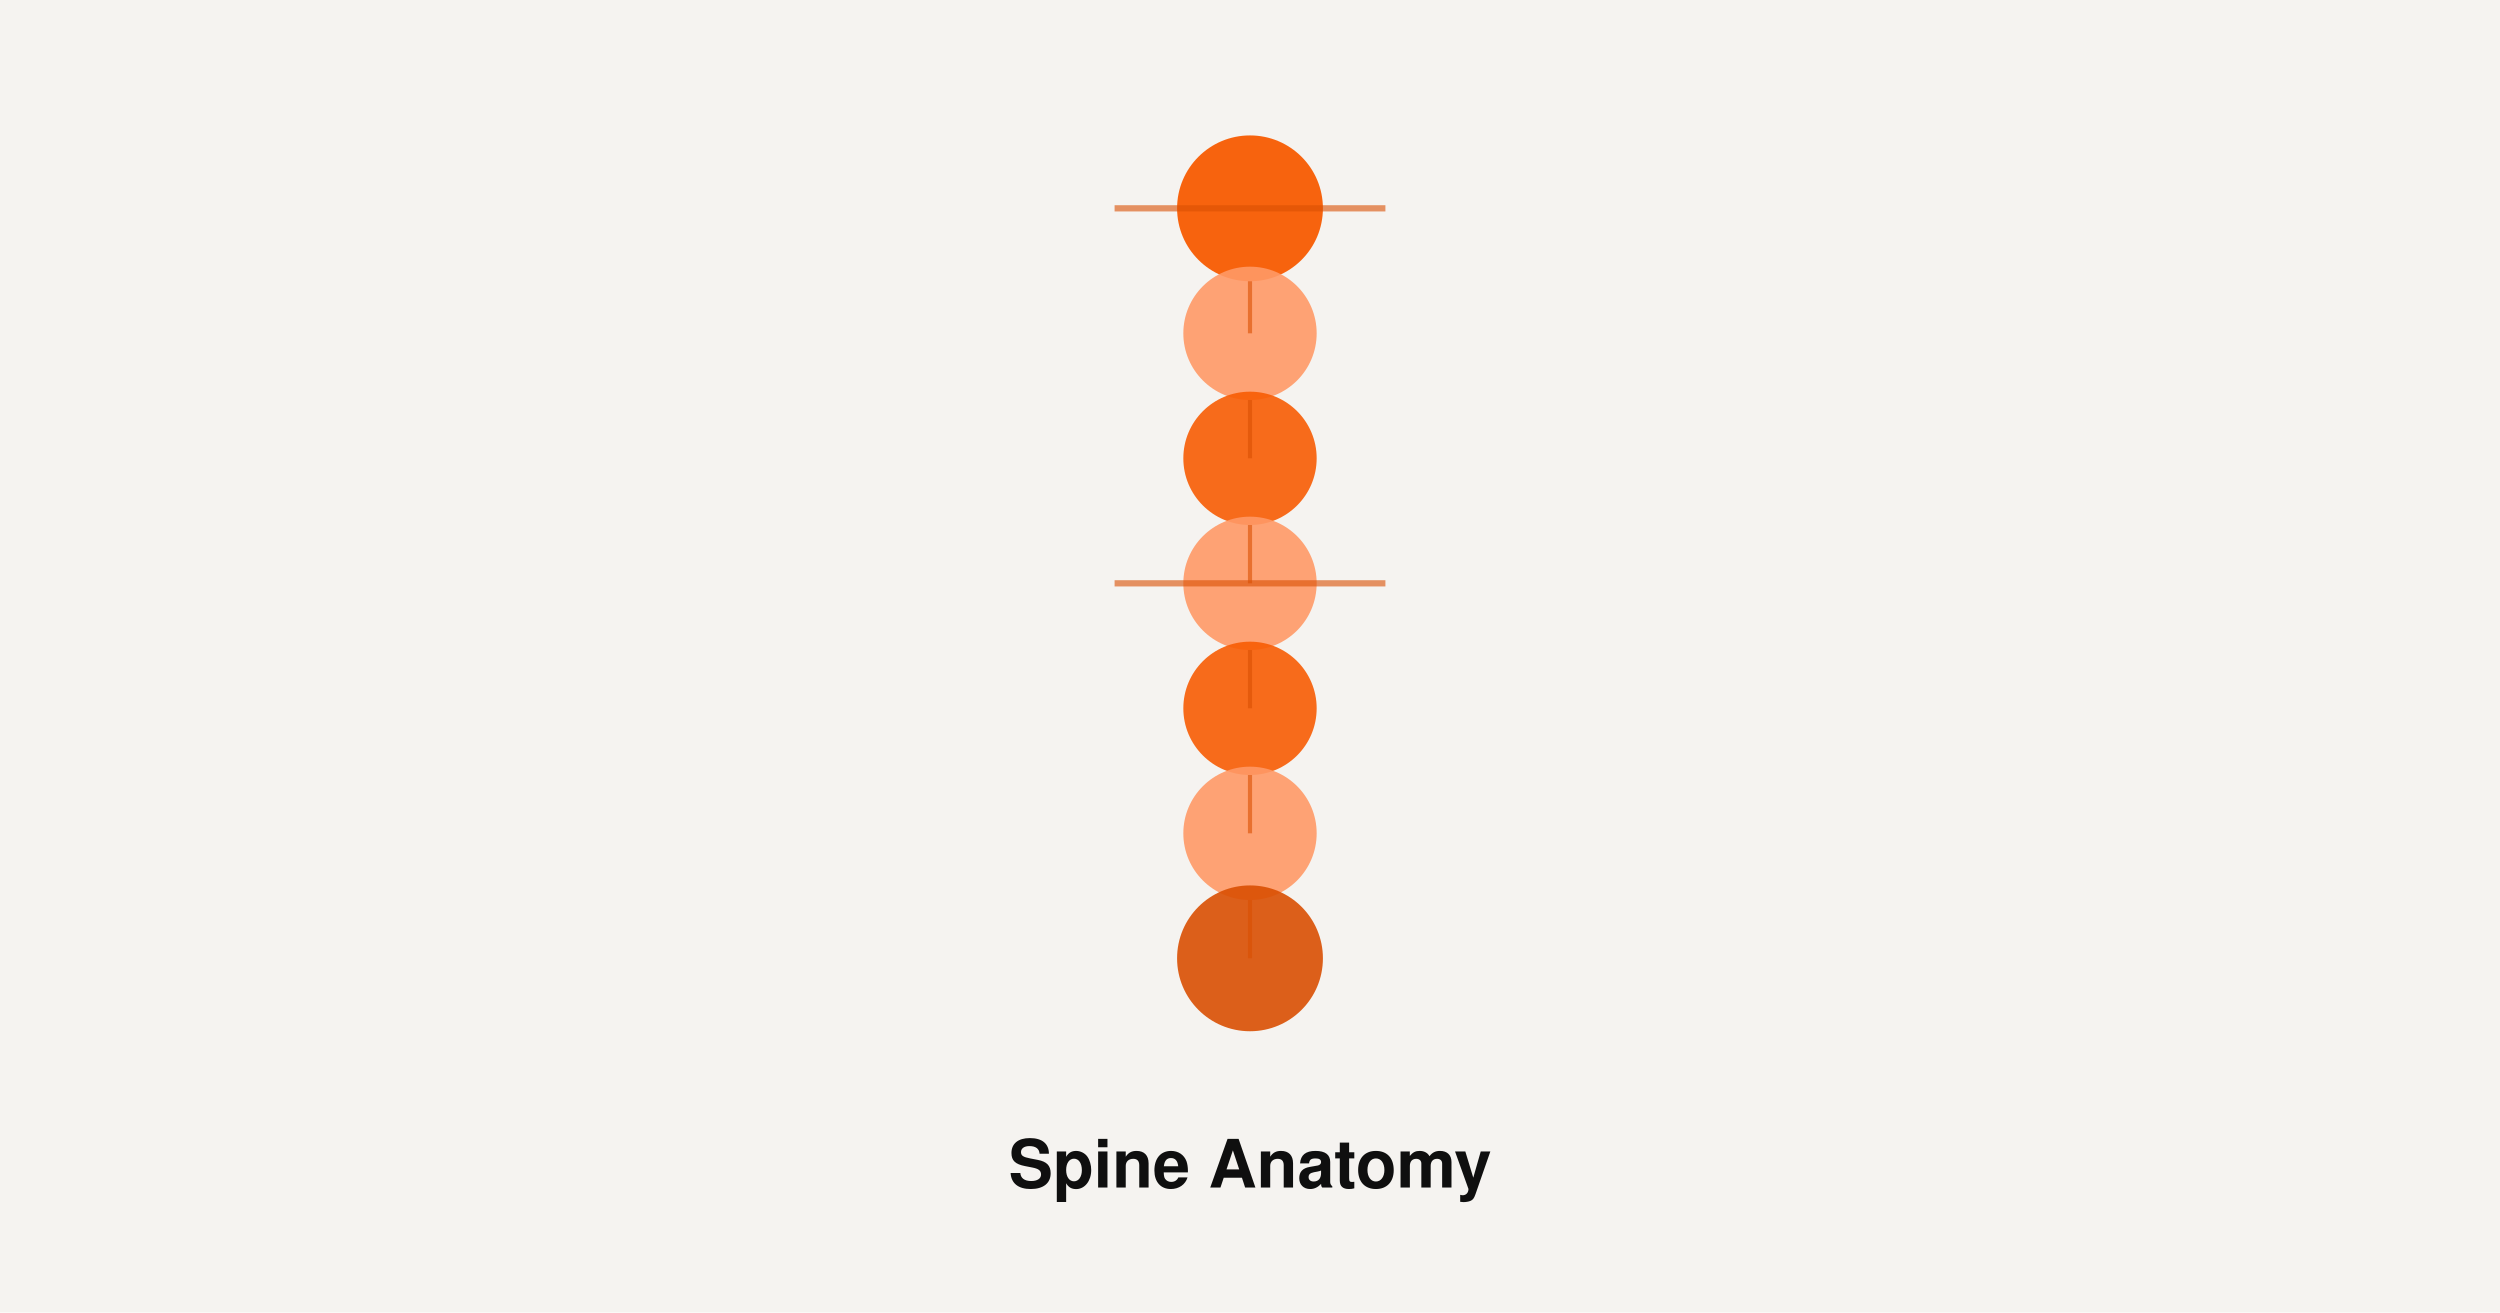
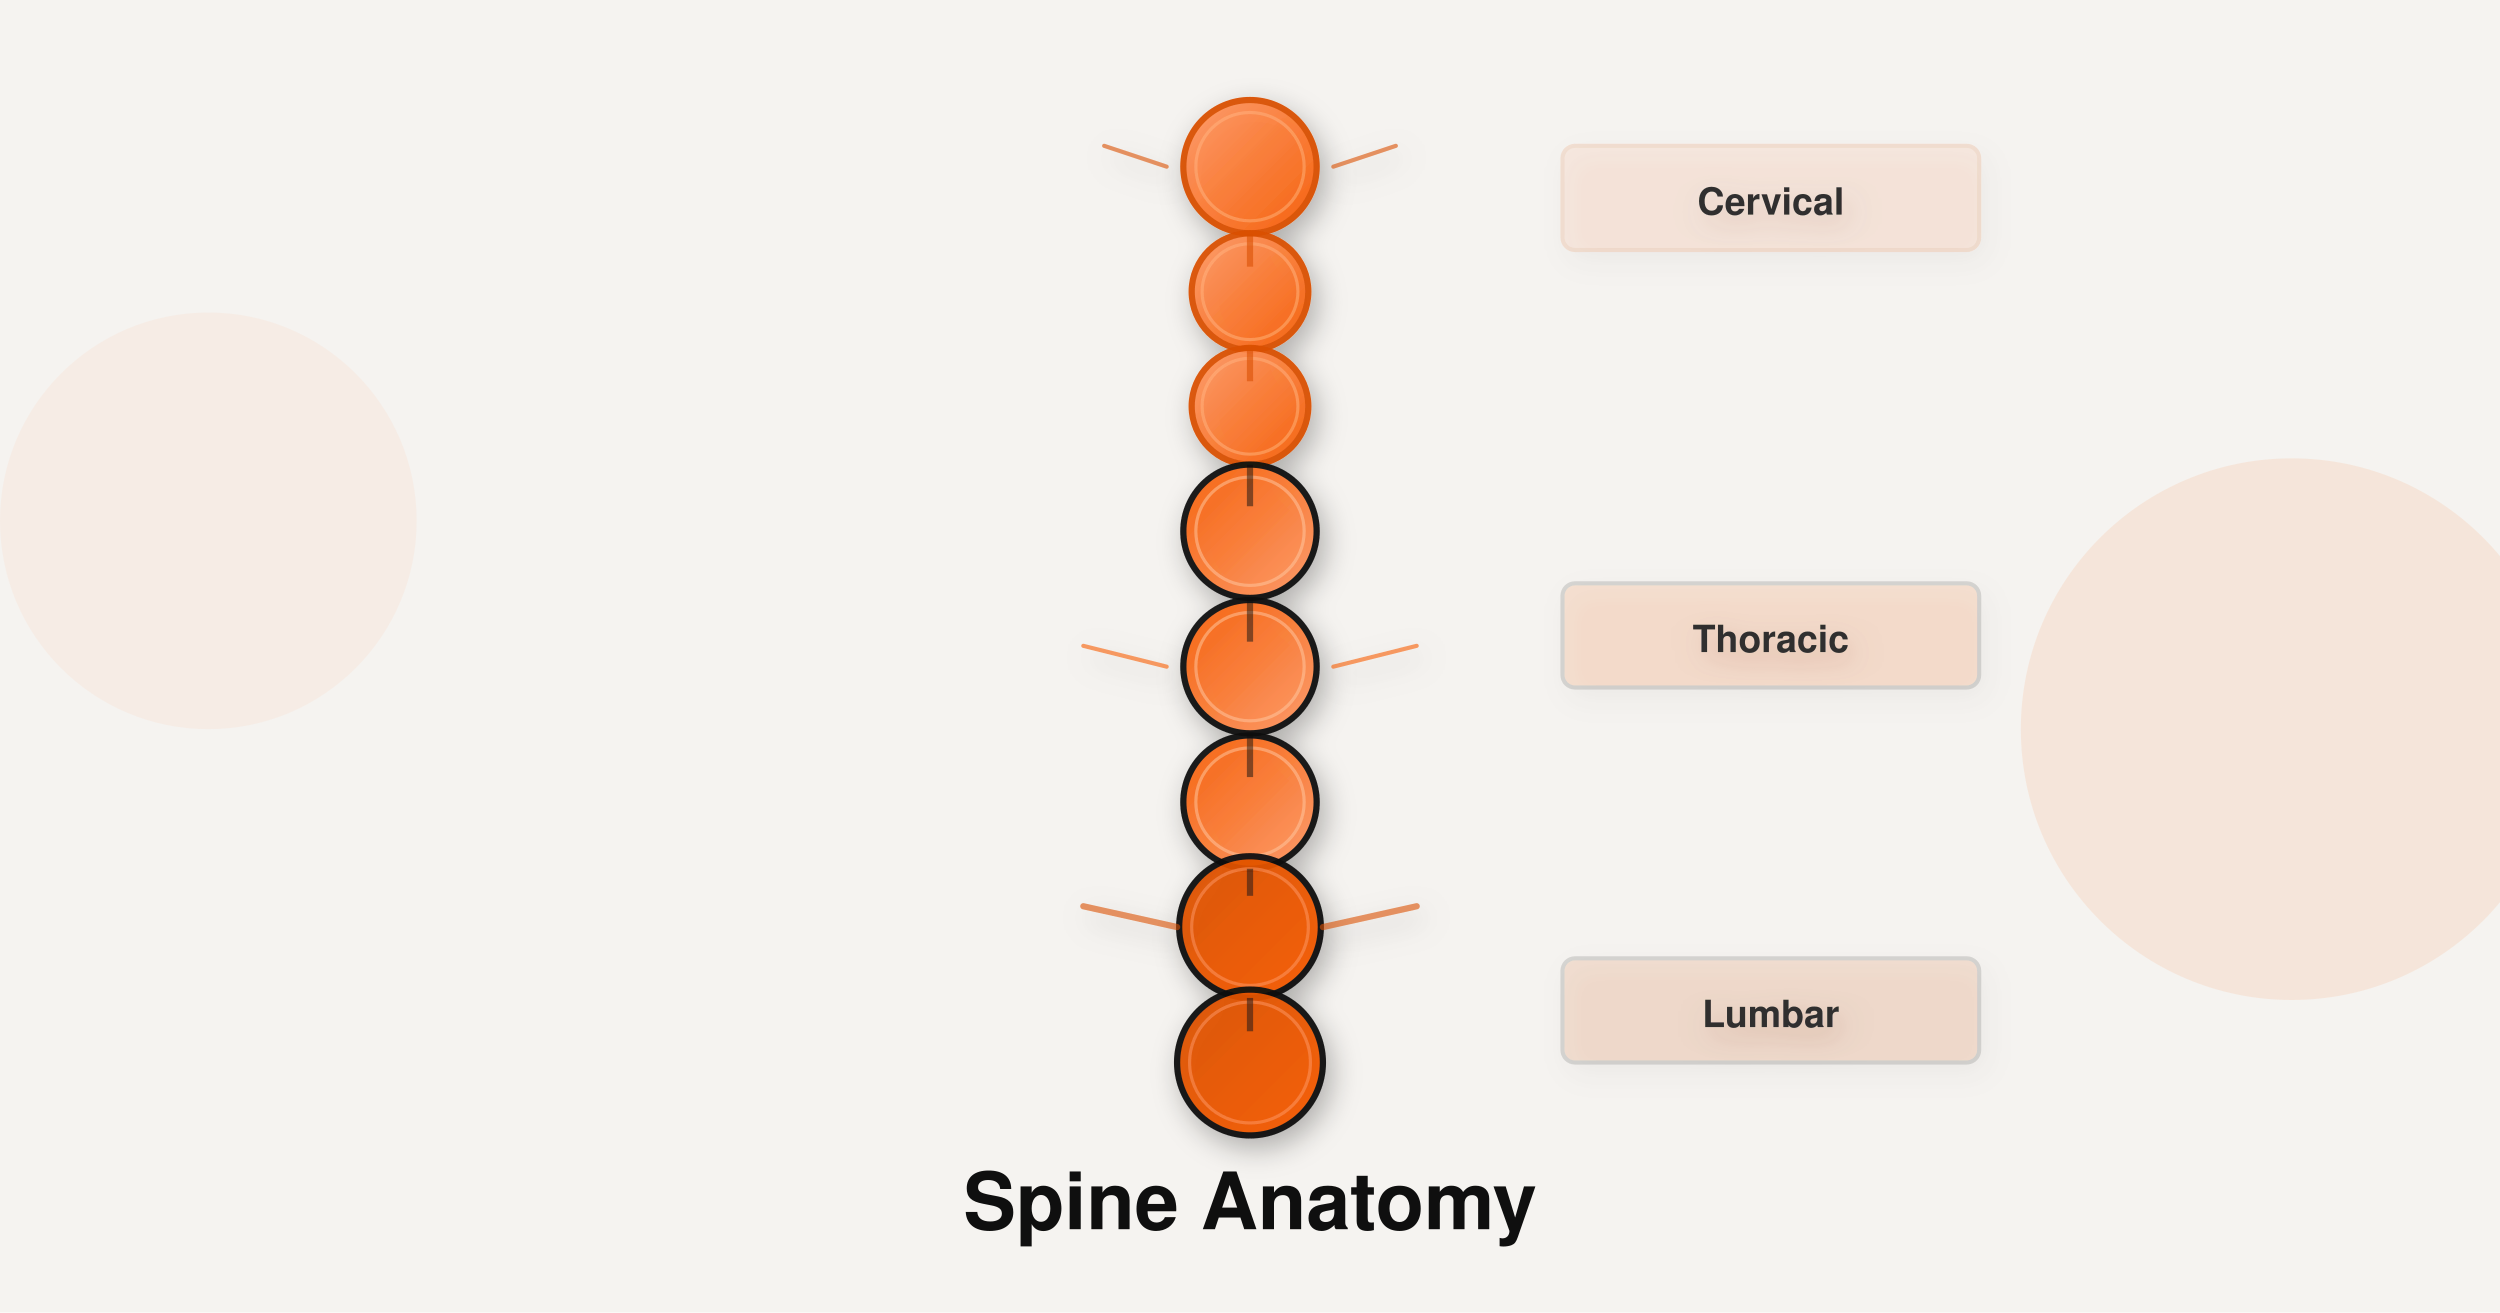
<svg xmlns="http://www.w3.org/2000/svg" viewBox="0 0 1200 630">
+   <defs>
+     <filter id="spineShadow" x="-50%" y="-50%" width="200%" height="200%">
+       <feDropShadow dx="3" dy="5" stdDeviation="7" flood-opacity="0.3" flood-color="#000" />
+     </filter>
+     <linearGradient id="cervical" x1="0%" y1="0%" x2="100%" y2="100%">
+       <stop offset="0%" style="stop-color:#ff9966;stop-opacity:1" />
+       <stop offset="100%" style="stop-color:#f75c03;stop-opacity:1" />
+     </linearGradient>
+     <linearGradient id="thoracic" x1="0%" y1="0%" x2="100%" y2="100%">
+       <stop offset="0%" style="stop-color:#f75c03;stop-opacity:1" />
+       <stop offset="100%" style="stop-color:#ff9966;stop-opacity:1" />
+     </linearGradient>
+     <linearGradient id="lumbar" x1="0%" y1="0%" x2="100%" y2="100%">
+       <stop offset="0%" style="stop-color:#d94f02;stop-opacity:1" />
+       <stop offset="100%" style="stop-color:#f75c03;stop-opacity:1" />
+     </linearGradient>
+   </defs>
  <rect width="1200" height="630" fill="#f5f3f0" />
-   <circle cx="600" cy="100" r="35" fill="#f75c03" opacity="0.95" />
-   <circle cx="600" cy="160" r="32" fill="#ff9966" opacity="0.9" />
-   <circle cx="600" cy="220" r="32" fill="#f75c03" opacity="0.9" />
-   <circle cx="600" cy="280" r="32" fill="#ff9966" opacity="0.9" />
-   <circle cx="600" cy="340" r="32" fill="#f75c03" opacity="0.9" />
-   <circle cx="600" cy="400" r="32" fill="#ff9966" opacity="0.9" />
-   <circle cx="600" cy="460" r="35" fill="#d94f02" opacity="0.9" />
-   <line x1="600" y1="135" x2="600" y2="160" stroke="#d94f02" stroke-width="2" opacity="0.6" />
-   <line x1="600" y1="192" x2="600" y2="220" stroke="#d94f02" stroke-width="2" opacity="0.6" />
-   <line x1="600" y1="252" x2="600" y2="280" stroke="#d94f02" stroke-width="2" opacity="0.6" />
-   <line x1="600" y1="312" x2="600" y2="340" stroke="#d94f02" stroke-width="2" opacity="0.6" />
-   <line x1="600" y1="372" x2="600" y2="400" stroke="#d94f02" stroke-width="2" opacity="0.6" />
-   <line x1="600" y1="432" x2="600" y2="460" stroke="#d94f02" stroke-width="2" opacity="0.6" />
-   <line x1="535" y1="100" x2="665" y2="100" stroke="#d94f02" stroke-width="3" opacity="0.6" />
-   <line x1="535" y1="280" x2="665" y2="280" stroke="#d94f02" stroke-width="3" opacity="0.6" />
-   <text x="600" y="570" font-family="Abacaxi, Helvetica, Arial, sans-serif" font-size="32" font-weight="bold" fill="#0f0f0f" text-anchor="middle">
-     Spine Anatomy
-   </text>
+   <circle cx="100" cy="250" r="100" fill="#ff9966" opacity="0.08" />
+   <circle cx="1100" cy="350" r="130" fill="#f75c03" opacity="0.09" />
+   <g filter="url(#spineShadow)">
+     <circle cx="600" cy="80" r="32" fill="url(#cervical)" opacity="0.94" stroke="#d94f02" stroke-width="3" />
+     <circle cx="600" cy="80" r="26" fill="none" stroke="#ffb380" stroke-width="1.5" opacity="0.5" />
+     <circle cx="600" cy="140" r="28" fill="url(#cervical)" opacity="0.93" stroke="#d94f02" stroke-width="3" />
+     <circle cx="600" cy="140" r="23" fill="none" stroke="#ffb380" stroke-width="1.5" opacity="0.5" />
+     <circle cx="600" cy="195" r="28" fill="url(#cervical)" opacity="0.93" stroke="#d94f02" stroke-width="3" />
+     <circle cx="600" cy="195" r="23" fill="none" stroke="#ffb380" stroke-width="1.5" opacity="0.5" />
+     <line x1="600" y1="112" x2="600" y2="128" stroke="#d94f02" stroke-width="3" opacity="0.6" />
+     <line x1="600" y1="168" x2="600" y2="183" stroke="#d94f02" stroke-width="3" opacity="0.6" />
+     <circle cx="600" cy="255" r="32" fill="url(#thoracic)" opacity="0.93" stroke="#0f0f0f" stroke-width="3" />
+     <circle cx="600" cy="255" r="26" fill="none" stroke="#ffc9a3" stroke-width="1.5" opacity="0.5" />
+     <circle cx="600" cy="320" r="32" fill="url(#thoracic)" opacity="0.93" stroke="#0f0f0f" stroke-width="3" />
+     <circle cx="600" cy="320" r="26" fill="none" stroke="#ffc9a3" stroke-width="1.5" opacity="0.5" />
+     <circle cx="600" cy="385" r="32" fill="url(#thoracic)" opacity="0.93" stroke="#0f0f0f" stroke-width="3" />
+     <circle cx="600" cy="385" r="26" fill="none" stroke="#ffc9a3" stroke-width="1.5" opacity="0.5" />
+     <line x1="600" y1="223" x2="600" y2="243" stroke="#0f0f0f" stroke-width="3" opacity="0.5" />
+     <line x1="600" y1="287" x2="600" y2="308" stroke="#0f0f0f" stroke-width="3" opacity="0.5" />
+     <line x1="600" y1="352" x2="600" y2="373" stroke="#0f0f0f" stroke-width="3" opacity="0.5" />
+     <circle cx="600" cy="445" r="34" fill="url(#lumbar)" opacity="0.94" stroke="#0f0f0f" stroke-width="3" />
+     <circle cx="600" cy="445" r="28" fill="none" stroke="#ff9966" stroke-width="1.5" opacity="0.5" />
+     <circle cx="600" cy="510" r="35" fill="url(#lumbar)" opacity="0.94" stroke="#0f0f0f" stroke-width="3" />
+     <circle cx="600" cy="510" r="29" fill="none" stroke="#ff9966" stroke-width="1.5" opacity="0.5" />
+     <line x1="600" y1="417" x2="600" y2="430" stroke="#0f0f0f" stroke-width="3" opacity="0.5" />
+     <line x1="600" y1="479" x2="600" y2="495" stroke="#0f0f0f" stroke-width="3" opacity="0.5" />
+   </g>
+   <g opacity="0.6" filter="url(#spineShadow)">
+     <line x1="560" y1="80" x2="530" y2="70" stroke="#d94f02" stroke-width="2" stroke-linecap="round" />
+     <line x1="640" y1="80" x2="670" y2="70" stroke="#d94f02" stroke-width="2" stroke-linecap="round" />
+     <line x1="560" y1="320" x2="520" y2="310" stroke="#f75c03" stroke-width="2" stroke-linecap="round" />
+     <line x1="640" y1="320" x2="680" y2="310" stroke="#f75c03" stroke-width="2" stroke-linecap="round" />
+     <line x1="565" y1="445" x2="520" y2="435" stroke="#d94f02" stroke-width="3" stroke-linecap="round" />
+     <line x1="635" y1="445" x2="680" y2="435" stroke="#d94f02" stroke-width="3" stroke-linecap="round" />
+   </g>
+   <g opacity="0.85" filter="url(#spineShadow)">
+     <rect x="750" y="70" width="200" height="50" fill="#ff9966" opacity="0.15" rx="6" stroke="#d94f02" stroke-width="2" />
+     <text x="850" y="103" font-family="Abacaxi, Helvetica, Arial, sans-serif" font-size="18" font-weight="bold" fill="#0f0f0f" text-anchor="middle">Cervical</text>
+     <rect x="750" y="280" width="200" height="50" fill="#f75c03" opacity="0.15" rx="6" stroke="#0f0f0f" stroke-width="2" />
+     <text x="850" y="313" font-family="Abacaxi, Helvetica, Arial, sans-serif" font-size="18" font-weight="bold" fill="#0f0f0f" text-anchor="middle">Thoracic</text>
+     <rect x="750" y="460" width="200" height="50" fill="#d94f02" opacity="0.15" rx="6" stroke="#0f0f0f" stroke-width="2" />
+     <text x="850" y="493" font-family="Abacaxi, Helvetica, Arial, sans-serif" font-size="18" font-weight="bold" fill="#0f0f0f" text-anchor="middle">Lumbar</text>
+   </g>
+   <text x="600" y="590" font-family="Abacaxi, Helvetica, Arial, sans-serif" font-size="38" font-weight="bold" fill="#0f0f0f" text-anchor="middle">Spine Anatomy</text>
</svg>
